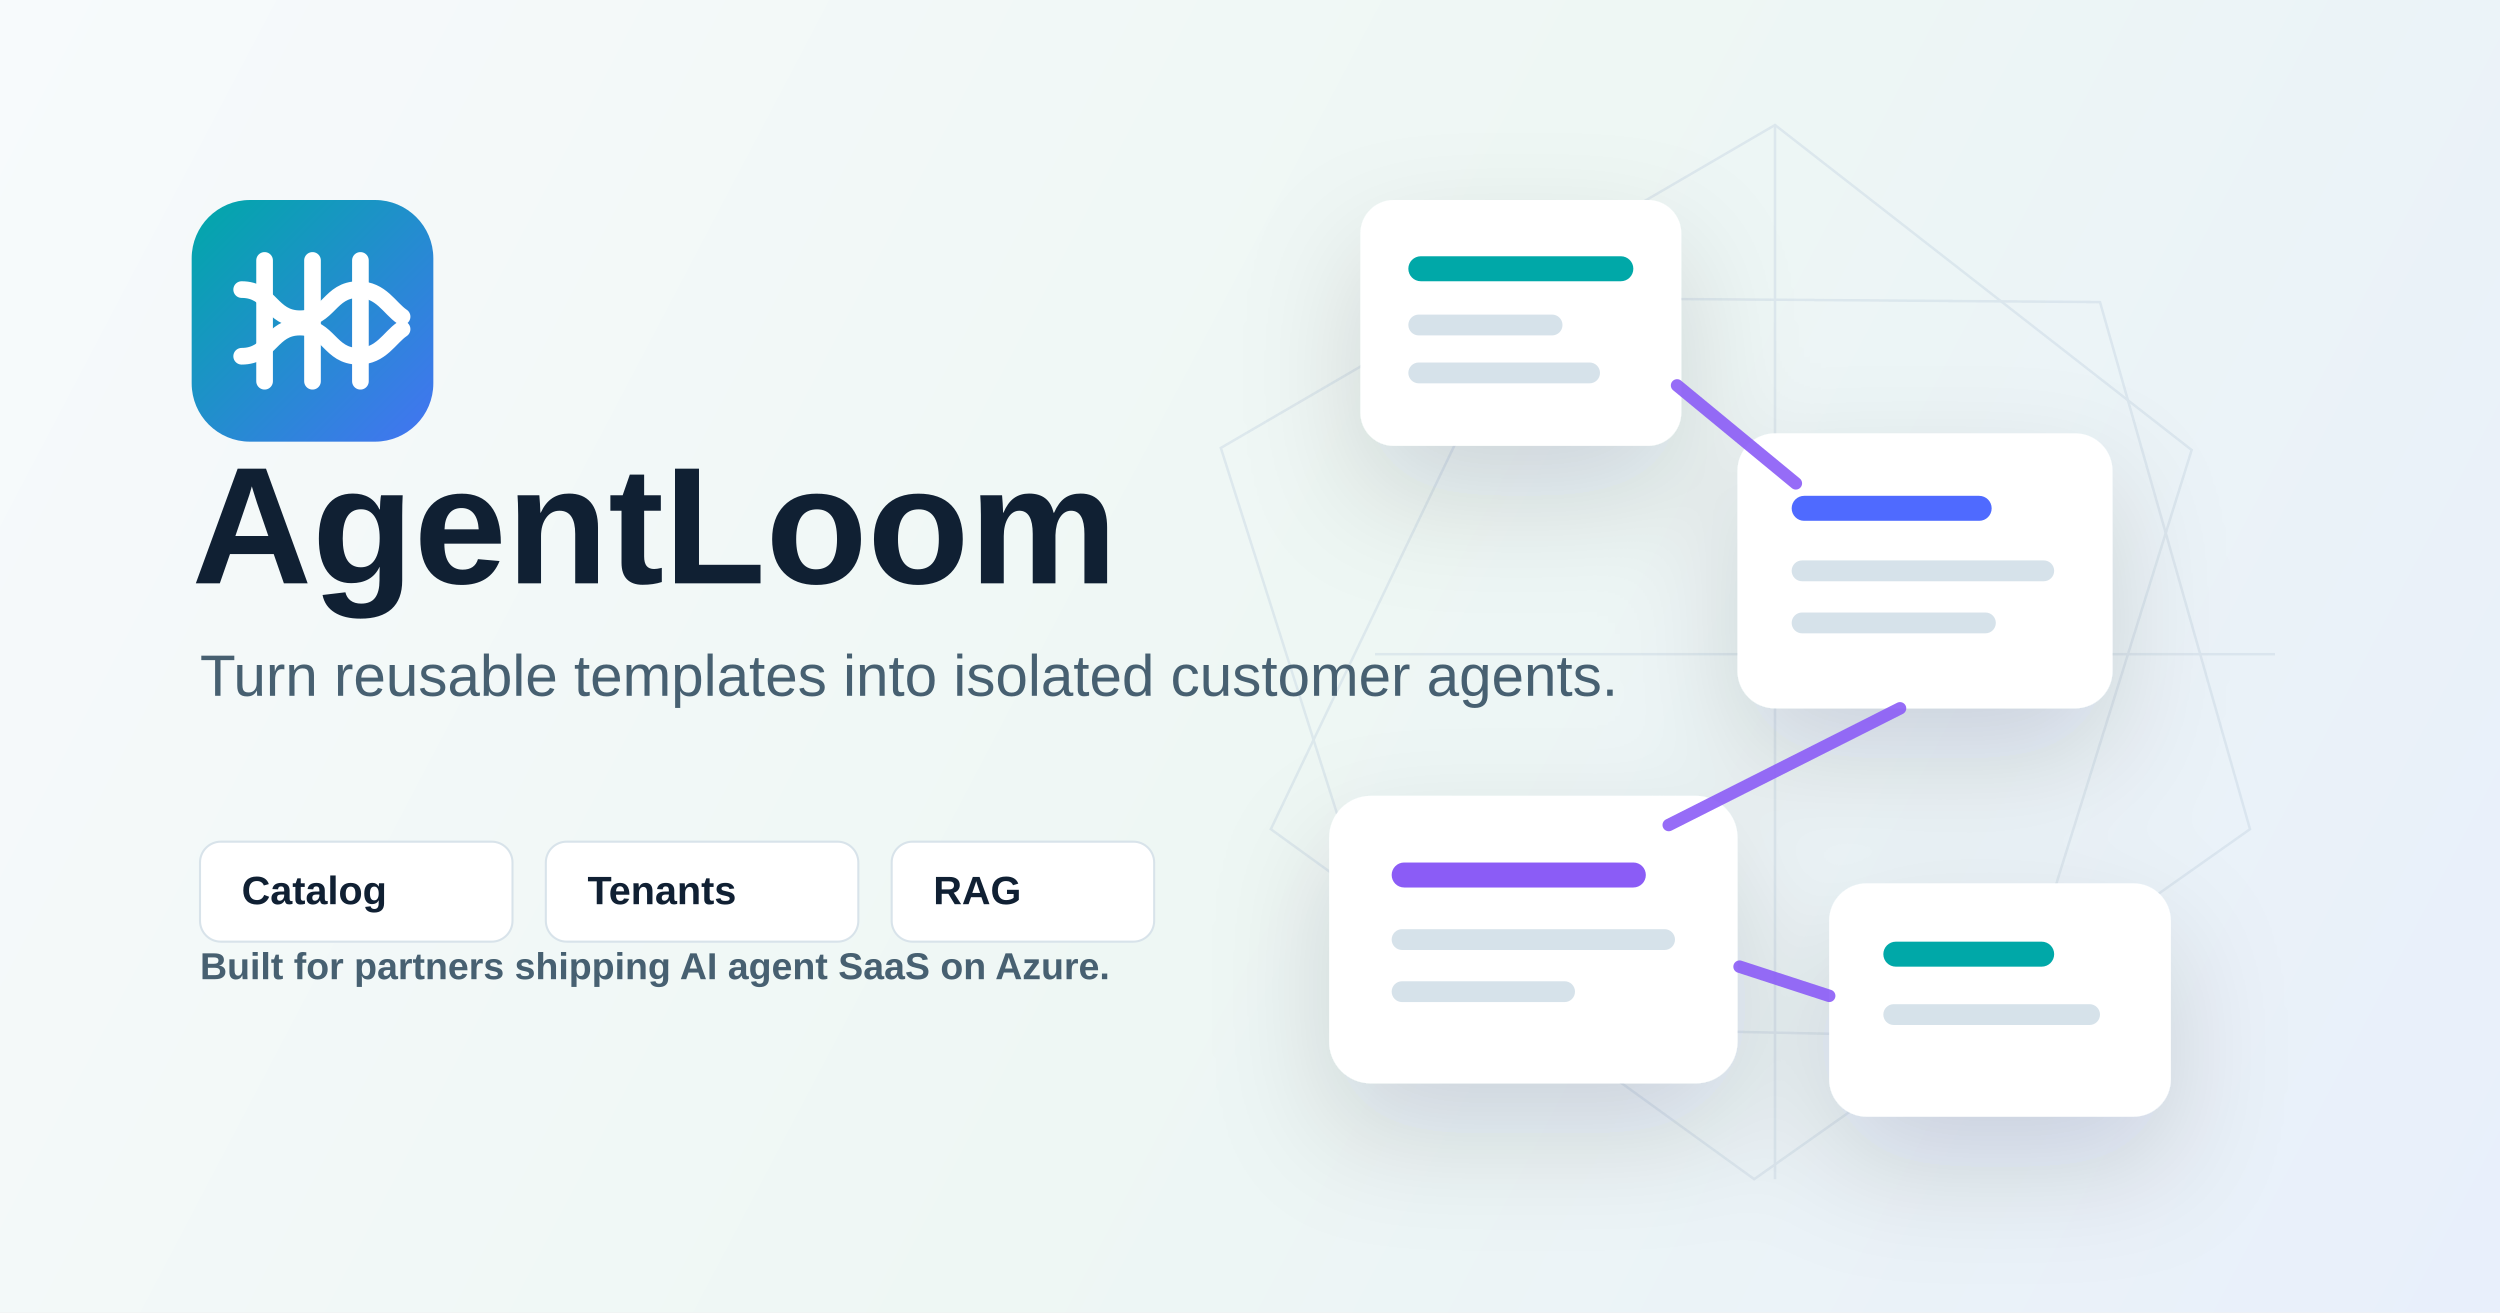
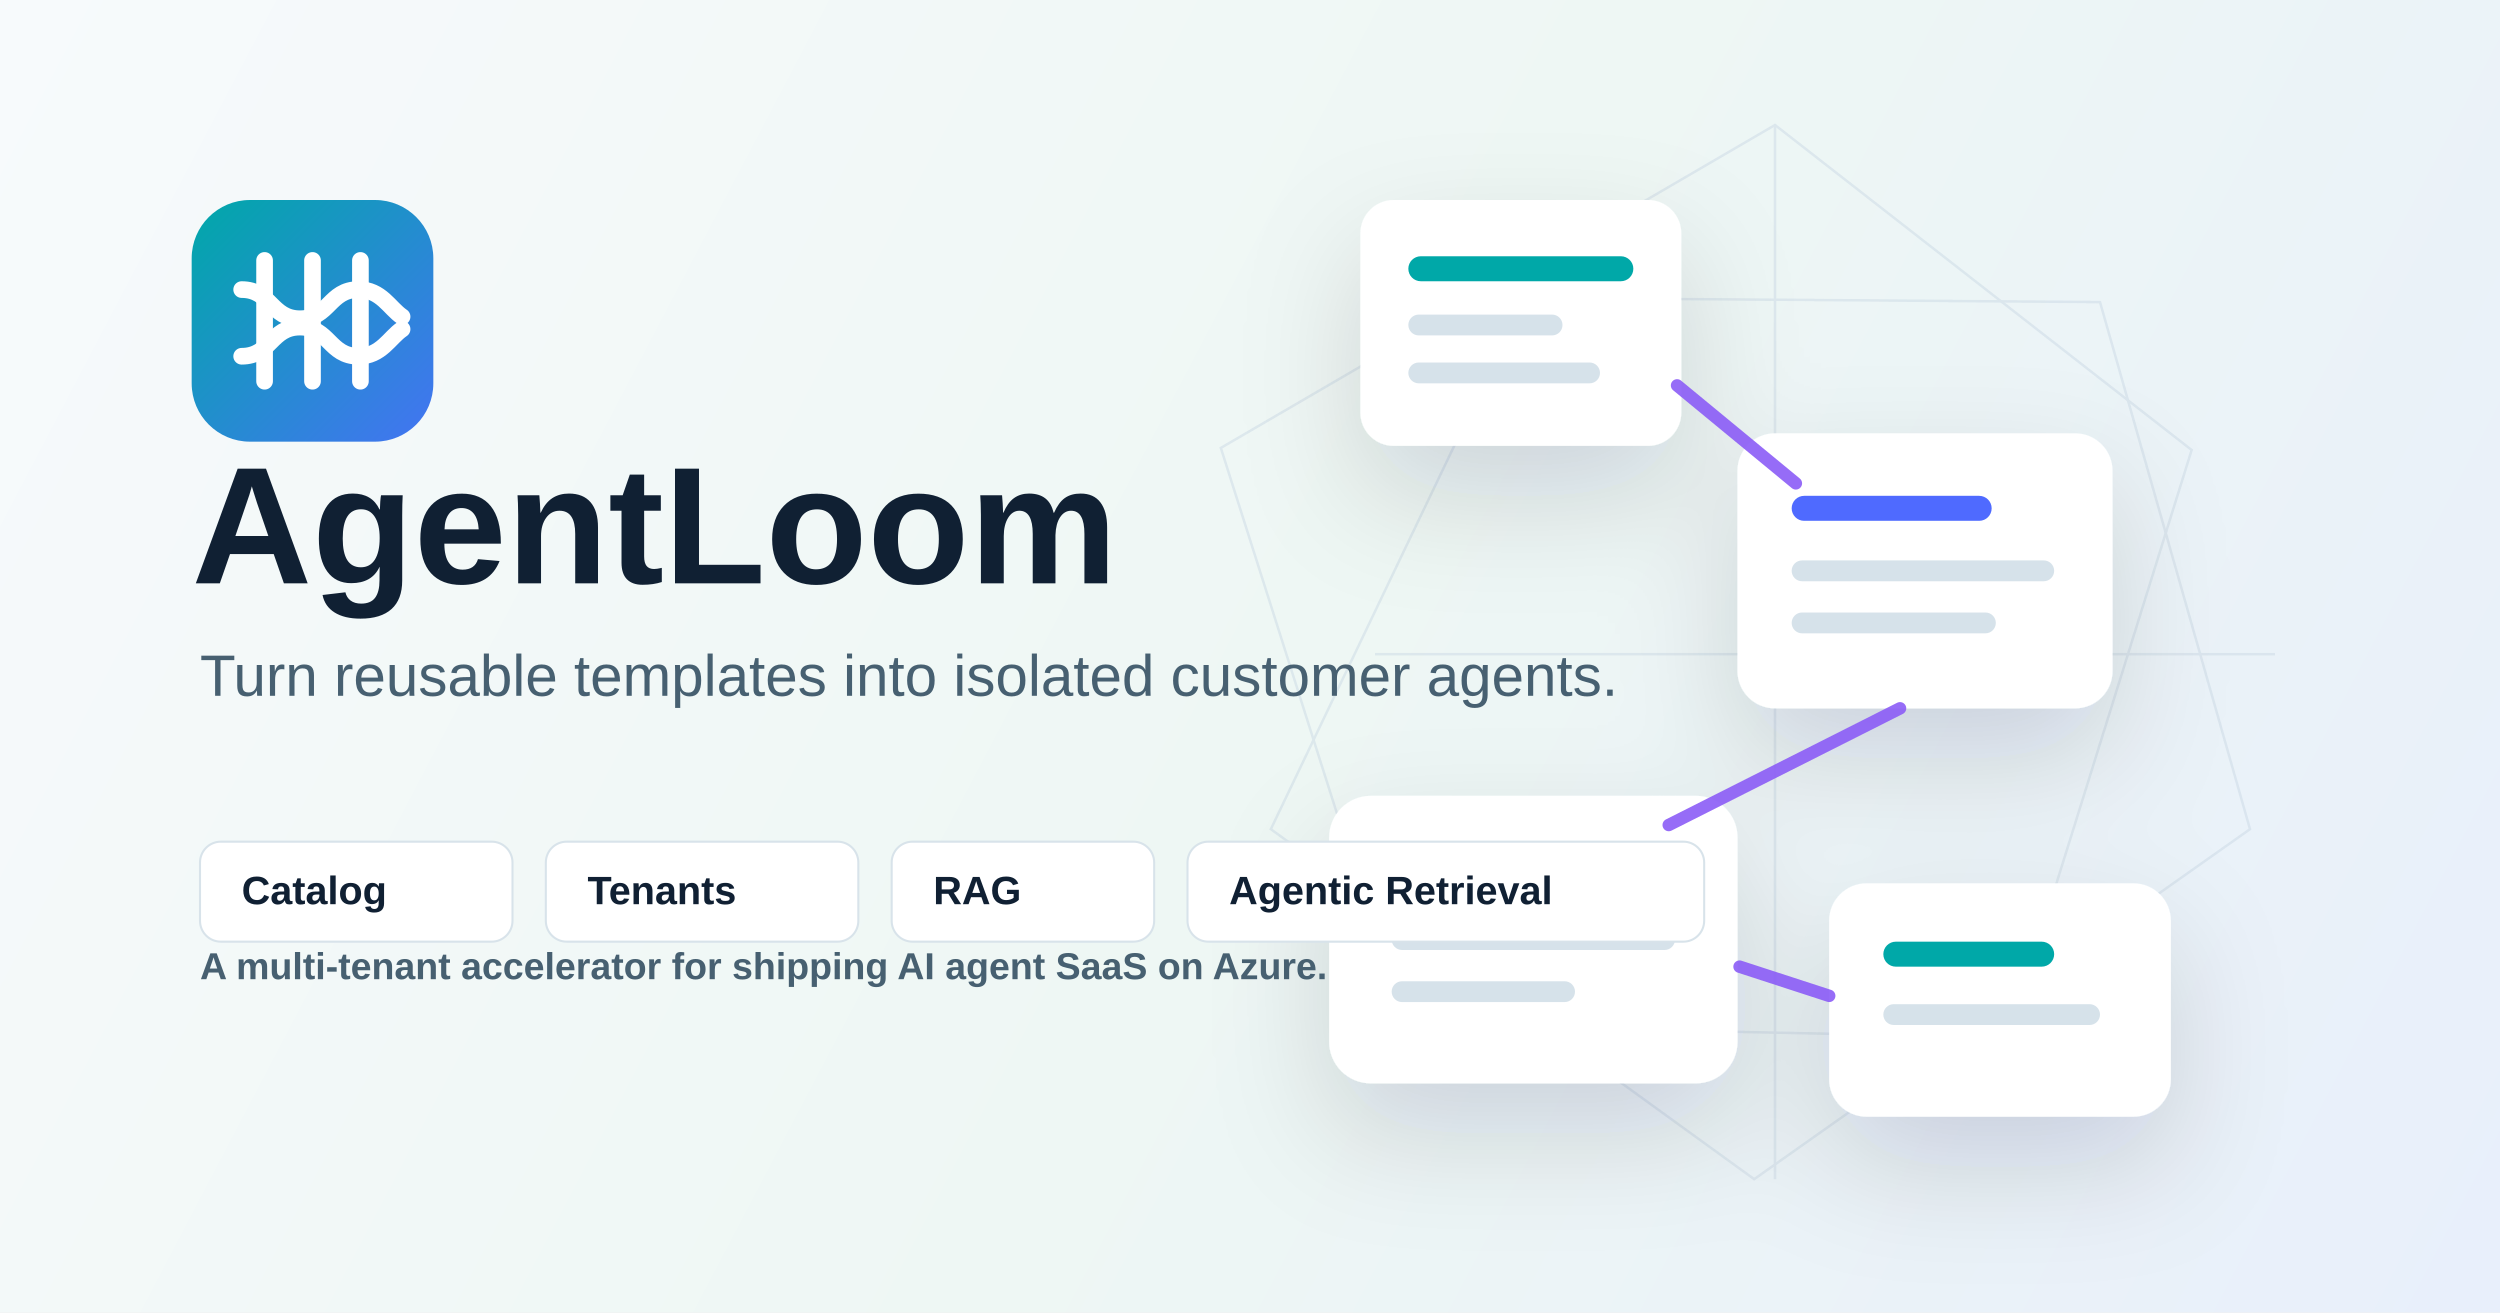
<svg xmlns="http://www.w3.org/2000/svg" width="1200" height="630" viewBox="0 0 1200 630" fill="none">
  <defs>
    <linearGradient id="bg" x1="0" y1="0" x2="1200" y2="630" gradientUnits="userSpaceOnUse">
      <stop stop-color="#F7FAFC" />
      <stop offset="0.52" stop-color="#EEF7F4" />
      <stop offset="1" stop-color="#E8EFFB" />
    </linearGradient>
    <linearGradient id="mark" x1="0" y1="0" x2="260" y2="260" gradientUnits="userSpaceOnUse">
      <stop stop-color="#00A8A8" />
      <stop offset="0.52" stop-color="#4F6BFF" />
      <stop offset="1" stop-color="#8B5CF6" />
    </linearGradient>
    <filter id="shadow" x="0" y="0" width="1200" height="630" filterUnits="userSpaceOnUse" color-interpolation-filters="sRGB">
      <feDropShadow dx="0" dy="24" stdDeviation="28" flood-color="#0B1F33" flood-opacity="0.14" />
    </filter>
  </defs>
  <rect width="1200" height="630" fill="url(#bg)" />
  <g opacity="0.48" stroke="#C8D7E3" stroke-width="1.2">
    <path d="M852 60L1052 216L964 498L674 492L586 215L852 60Z" />
    <path d="M732 143L1008 145L1080 398L842 566L610 398L732 143Z" />
    <path d="M660 314H1092" />
    <path d="M852 60V566" />
  </g>
  <g filter="url(#shadow)">
    <rect x="653" y="96" width="154" height="118" rx="16" fill="#FFFFFF" />
    <rect x="676" y="123" width="108" height="12" rx="6" fill="#00A8A8" />
    <rect x="676" y="151" width="74" height="10" rx="5" fill="#D6E2EA" />
    <rect x="676" y="174" width="92" height="10" rx="5" fill="#D6E2EA" />
    <rect x="834" y="208" width="180" height="132" rx="18" fill="#FFFFFF" />
    <rect x="860" y="238" width="96" height="12" rx="6" fill="#4F6BFF" />
    <rect x="860" y="269" width="126" height="10" rx="5" fill="#D6E2EA" />
    <rect x="860" y="294" width="98" height="10" rx="5" fill="#D6E2EA" />
    <rect x="638" y="382" width="196" height="138" rx="20" fill="#FFFFFF" />
    <rect x="668" y="414" width="122" height="12" rx="6" fill="#8B5CF6" />
    <rect x="668" y="446" width="136" height="10" rx="5" fill="#D6E2EA" />
    <rect x="668" y="471" width="88" height="10" rx="5" fill="#D6E2EA" />
    <rect x="878" y="424" width="164" height="112" rx="18" fill="#FFFFFF" />
    <rect x="904" y="452" width="82" height="12" rx="6" fill="#00A8A8" />
    <rect x="904" y="482" width="104" height="10" rx="5" fill="#D6E2EA" />
  </g>
  <g stroke="url(#mark)" stroke-width="6" stroke-linecap="round" opacity="0.9">
    <path d="M805 185L862 232" />
    <path d="M912 340L801 396" />
    <path d="M835 464L878 478" />
  </g>
  <g transform="translate(92 96)">
    <rect width="116" height="116" rx="28" fill="url(#mark)" />
    <path d="M35 29V87M58 29V87M81 29V87" stroke="#FFFFFF" stroke-width="8" stroke-linecap="round" />
    <path d="M24 43C38 43 38 57 52 57C66 57 66 43 80 43C91 43 95 52 101 56" stroke="#FFFFFF" stroke-width="8" stroke-linecap="round" fill="none" />
    <path d="M24 75C38 75 38 61 52 61C66 61 66 75 80 75C91 75 95 66 101 62" stroke="#FFFFFF" stroke-width="8" stroke-linecap="round" fill="none" />
  </g>
  <text x="92" y="280" fill="#102033" font-family="Segoe UI, Arial, sans-serif" font-size="80" font-weight="760" letter-spacing="0">AgentLoom</text>
  <text x="96" y="334" fill="#476071" font-family="Segoe UI, Arial, sans-serif" font-size="28" font-weight="500" letter-spacing="0">Turn reusable templates into isolated customer agents.</text>
  <g transform="translate(96 404)" font-family="Segoe UI, Arial, sans-serif" font-size="19" font-weight="650" fill="#102033">
    <rect width="150" height="48" rx="10" fill="#FFFFFF" stroke="#D8E3EA" />
    <text x="20" y="30">Catalog</text>
    <rect x="166" width="150" height="48" rx="10" fill="#FFFFFF" stroke="#D8E3EA" />
    <text x="186" y="30">Tenants</text>
    <rect x="332" width="126" height="48" rx="10" fill="#FFFFFF" stroke="#D8E3EA" />
    <text x="352" y="30">RAG</text>
+     <rect x="474" width="248" height="48" rx="10" fill="#FFFFFF" stroke="#D8E3EA" />
+     <text x="494" y="30">Agentic Retrieval</text>
  </g>
  <g transform="translate(96 470)" font-family="Segoe UI, Arial, sans-serif" font-size="18" font-weight="600" fill="#476071">
-     <text x="0" y="0">Built for partners shipping AI agent SaaS on Azure.</text>
+     <text x="0" y="0">A multi-tenant accelerator for shipping AI agent SaaS on Azure.</text>
  </g>
</svg>
